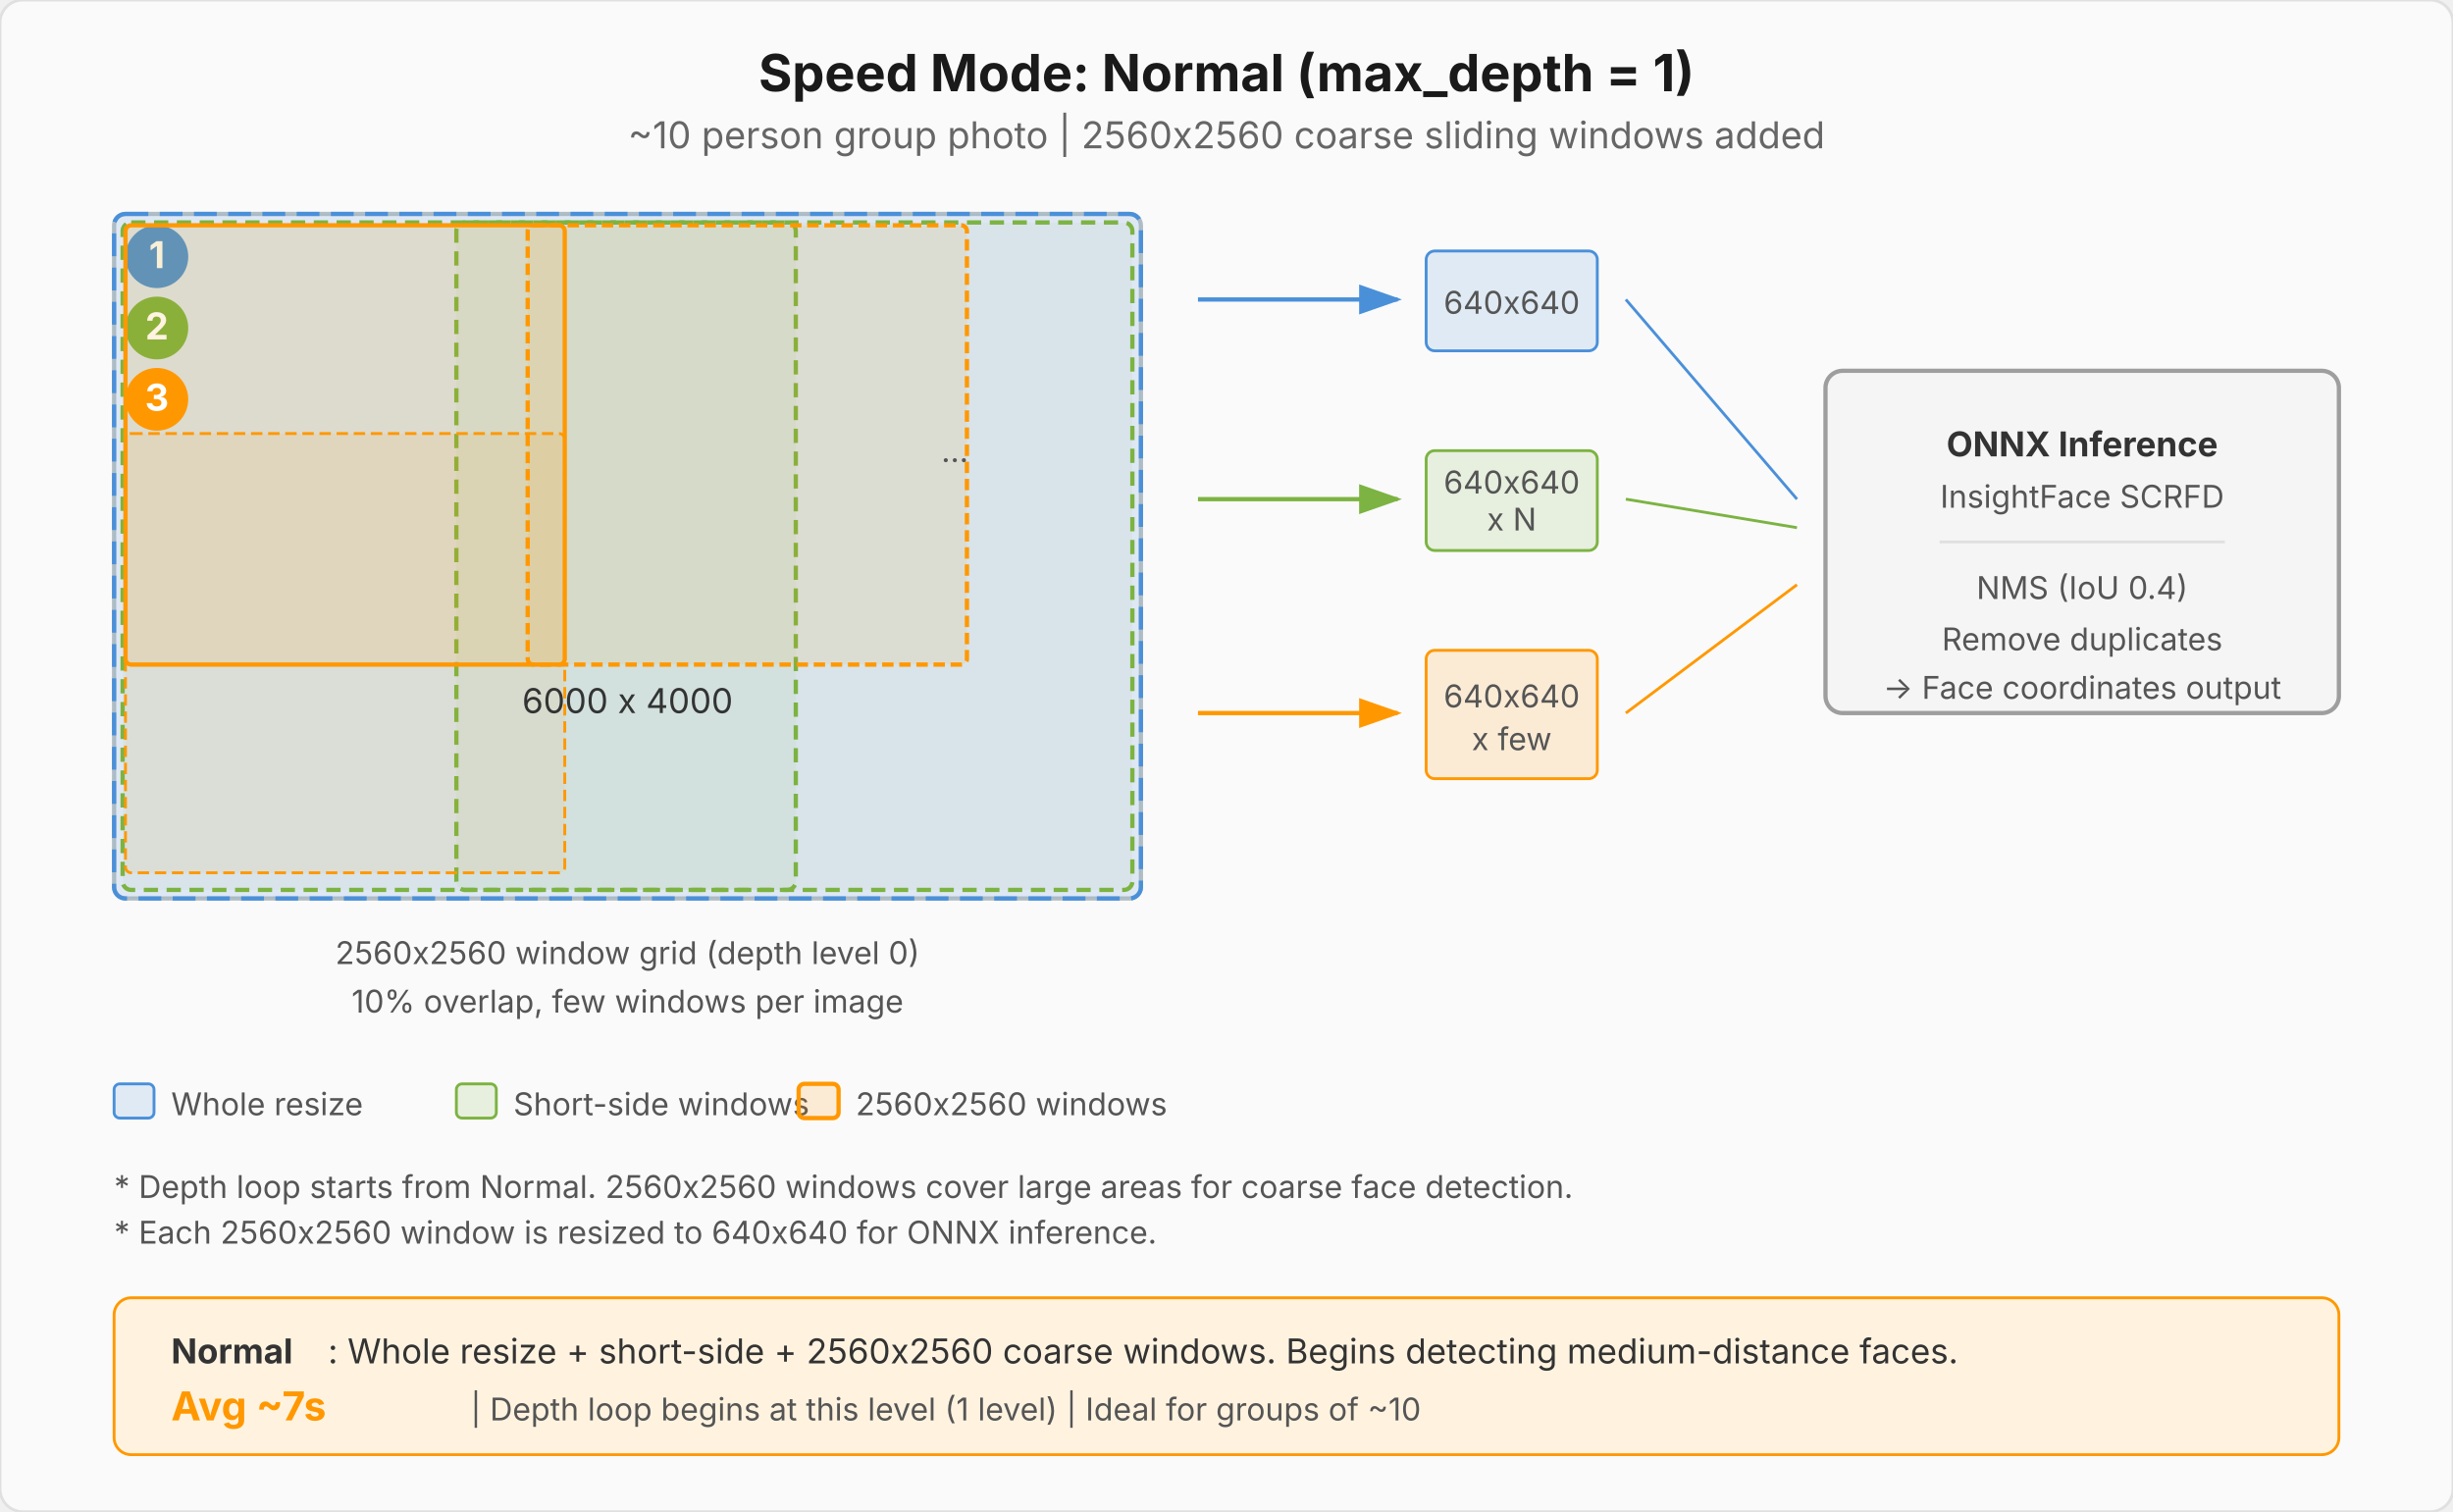
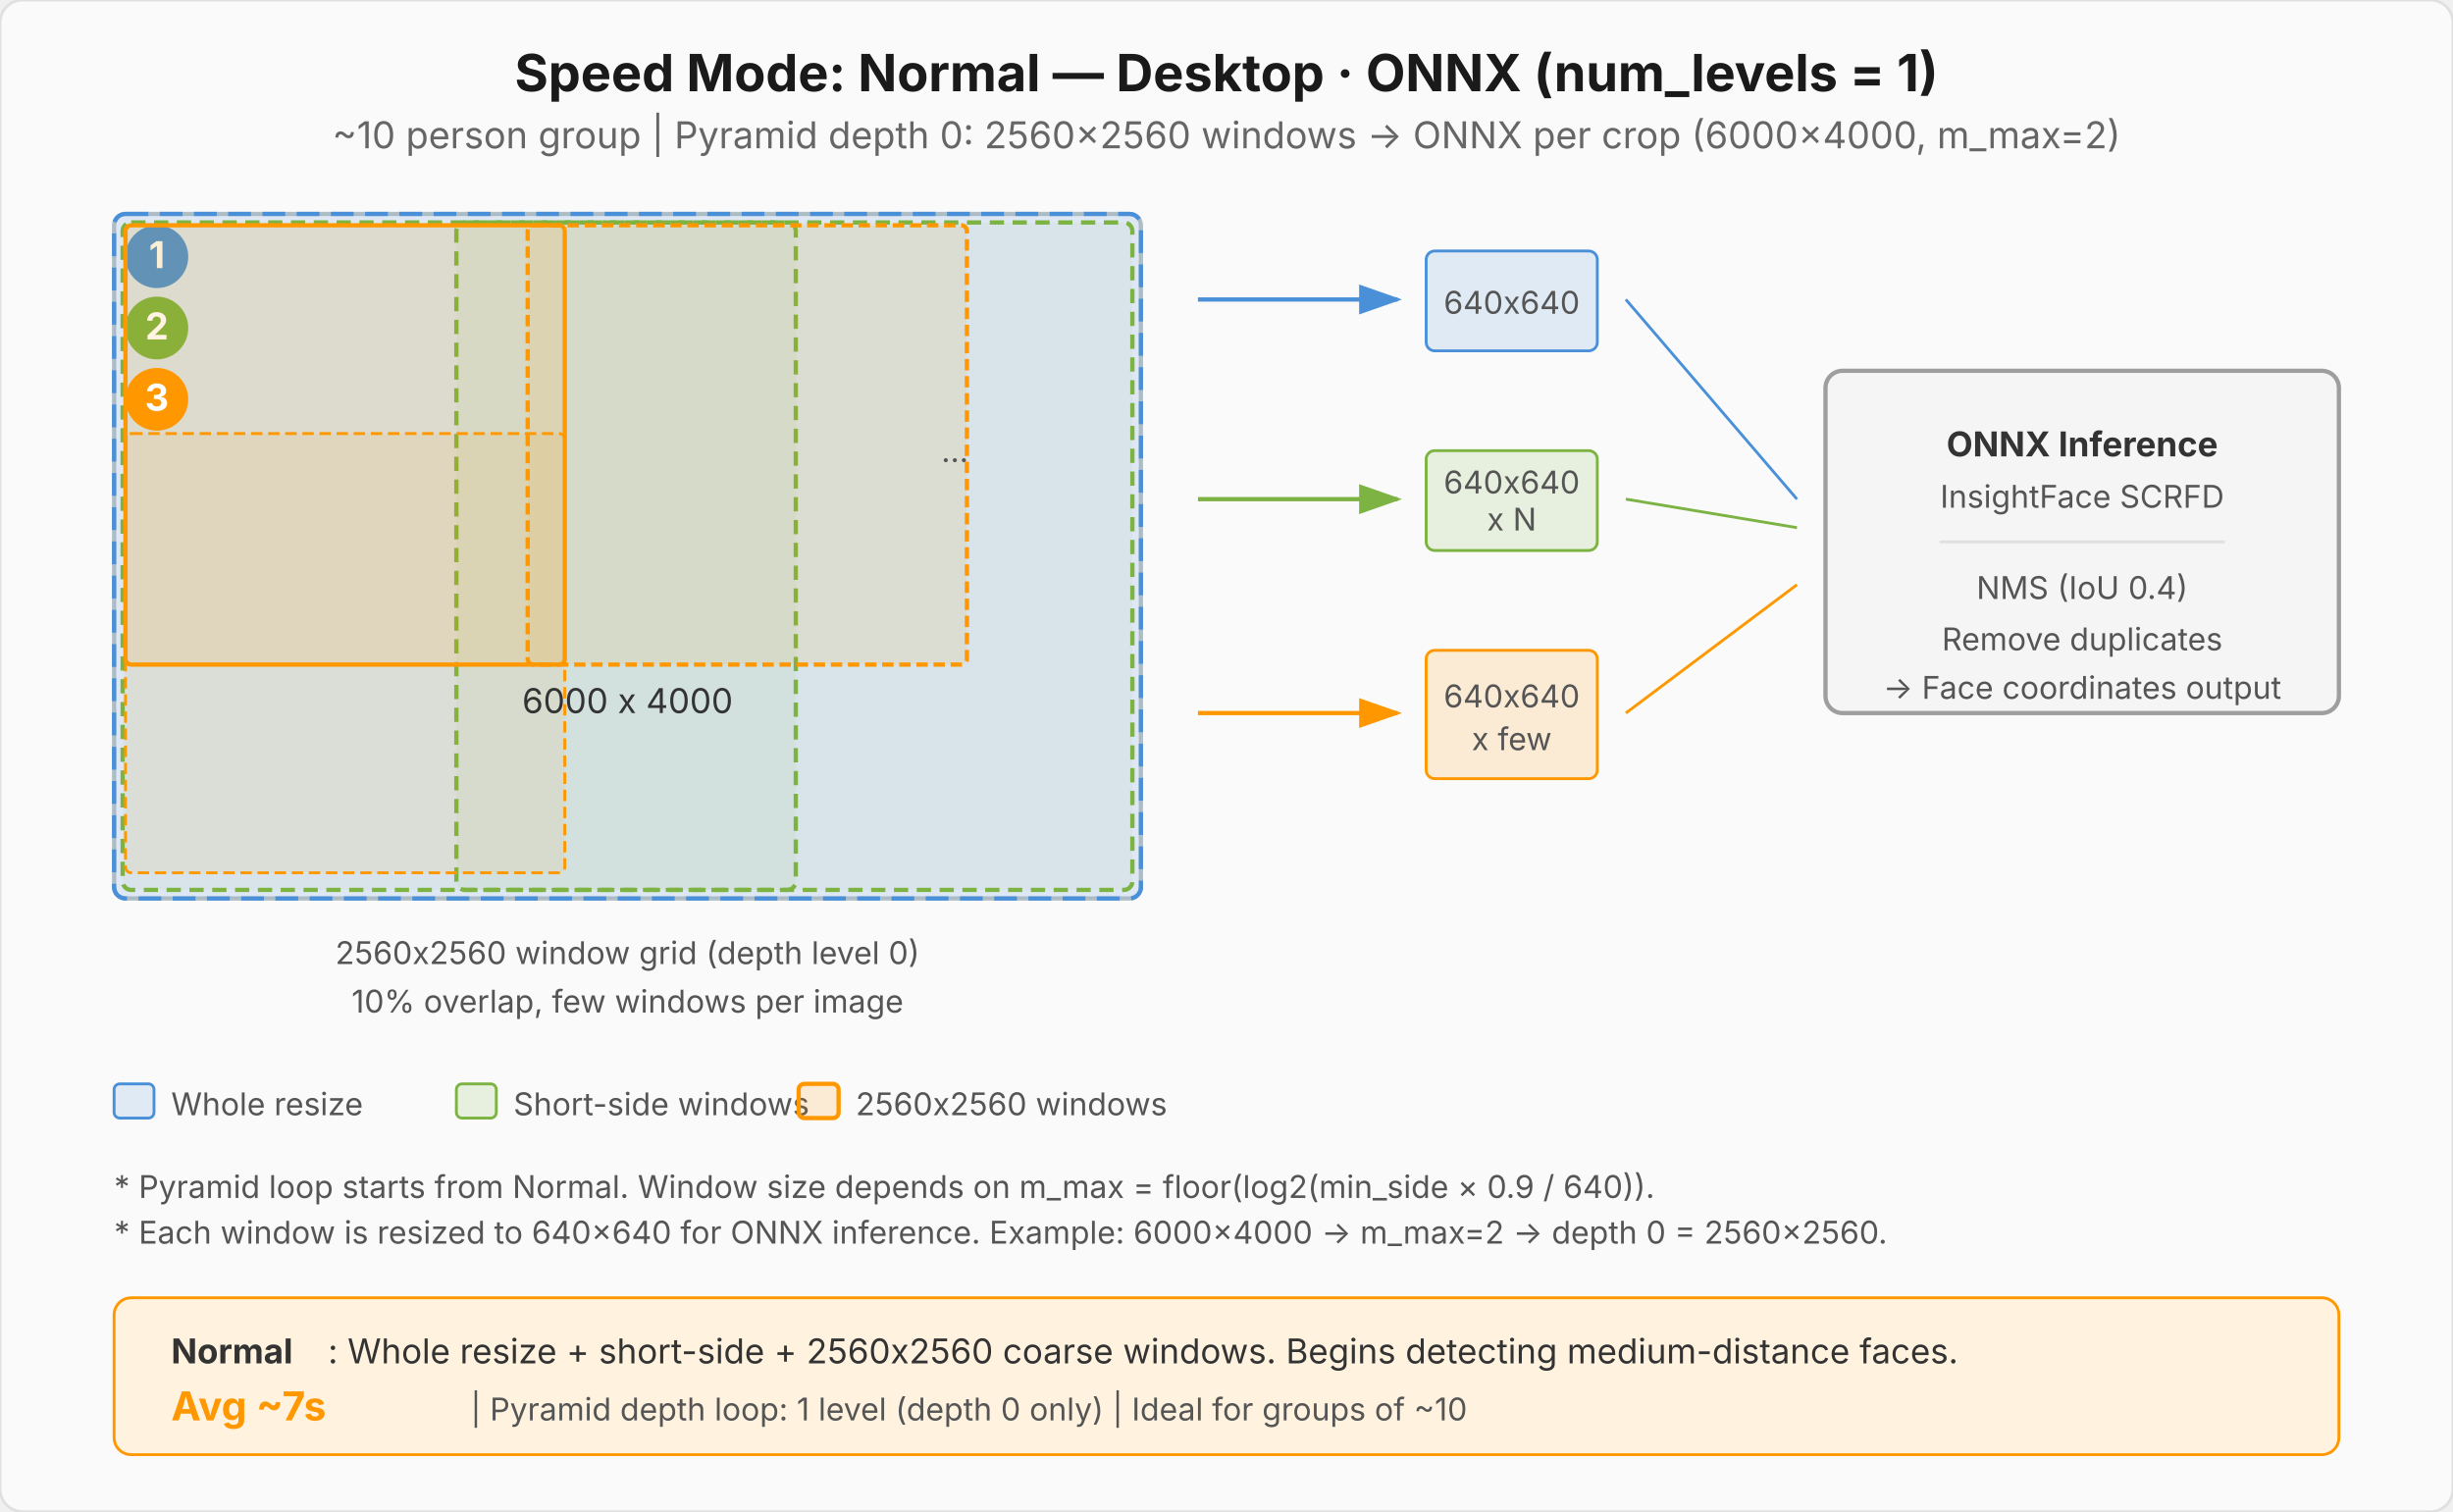
<svg xmlns="http://www.w3.org/2000/svg" viewBox="0 0 860 530">
  <defs>
    <marker id="arrow-b2" markerWidth="10" markerHeight="7" refX="9" refY="3.5" orient="auto">
      <polygon points="0 0, 10 3.5, 0 7" fill="#4A90D9" />
    </marker>
    <marker id="arrow-g2" markerWidth="10" markerHeight="7" refX="9" refY="3.5" orient="auto">
      <polygon points="0 0, 10 3.5, 0 7" fill="#7CB342" />
    </marker>
    <marker id="arrow-o2" markerWidth="10" markerHeight="7" refX="9" refY="3.5" orient="auto">
      <polygon points="0 0, 10 3.5, 0 7" fill="#FF9800" />
    </marker>
    <style>
      text { font-family: 'Inter', 'Helvetica Neue', 'Arial', sans-serif; }
      .title { font-size: 18px; font-weight: bold; fill: #1a1a1a; }
      .subtitle { font-size: 13px; fill: #666; }
      .label { font-size: 12px; fill: #333; }
      .label-sm { font-size: 11px; fill: #555; }
      .label-bold { font-size: 12px; fill: #333; font-weight: bold; }
      .step-num { font-size: 13px; font-weight: bold; fill: white; }
      .time { font-size: 14px; font-weight: bold; fill: #FF9800; }
    </style>
  </defs>
  <rect width="860" height="530" rx="8" fill="#fafafa" stroke="#e0e0e0" stroke-width="1" />
-   <text x="430" y="32" text-anchor="middle" class="title">Speed Mode: Normal (max_depth = 1)</text>
-   <text x="430" y="52" text-anchor="middle" class="subtitle">~10 person group photo | 2560x2560 coarse sliding windows added</text>
+   <text x="430" y="32" text-anchor="middle" class="title">Speed Mode: Normal — Desktop · ONNX (num_levels = 1)</text>
+   <text x="430" y="52" text-anchor="middle" class="subtitle">~10 person group | Pyramid depth 0: 2560×2560 windows → ONNX per crop (6000×4000, m_max=2)</text>
  <rect x="40" y="75" width="360" height="240" rx="4" fill="#e8eef5" stroke="#b0bec5" stroke-width="1.5" />
  <rect x="40" y="75" width="360" height="240" rx="4" fill="#4A90D9" fill-opacity="0.06" stroke="#4A90D9" stroke-width="1.5" stroke-dasharray="8,4" />
  <circle cx="55" cy="90" r="11" fill="#4A90D9" />
  <text x="55" y="94" text-anchor="middle" class="step-num">1</text>
  <rect x="43" y="78" width="236" height="234" rx="3" fill="#7CB342" fill-opacity="0.06" stroke="#7CB342" stroke-width="1.5" stroke-dasharray="5,3" />
  <rect x="160" y="78" width="237" height="234" rx="3" fill="#7CB342" fill-opacity="0.06" stroke="#7CB342" stroke-width="1.5" stroke-dasharray="5,3" />
  <circle cx="55" cy="115" r="11" fill="#7CB342" />
  <text x="55" y="119" text-anchor="middle" class="step-num">2</text>
  <rect x="44" y="79" width="154" height="154" rx="2" fill="#FF9800" fill-opacity="0.12" stroke="#FF9800" stroke-width="1.5" />
  <rect x="185" y="79" width="154" height="154" rx="2" fill="#FF9800" fill-opacity="0.10" stroke="#FF9800" stroke-width="1.5" stroke-dasharray="4,2" />
  <rect x="44" y="152" width="154" height="154" rx="2" fill="#FF9800" fill-opacity="0.08" stroke="#FF9800" stroke-width="1" stroke-dasharray="4,2" />
  <text x="330" y="162" class="label-sm" fill="#FF9800">...</text>
  <circle cx="55" cy="140" r="11" fill="#FF9800" />
  <text x="55" y="144" text-anchor="middle" class="step-num">3</text>
  <text x="220" y="250" text-anchor="middle" class="label" fill="#78909c">6000 x 4000</text>
  <text x="220" y="338" text-anchor="middle" class="label-sm" fill="#FF9800">2560x2560 window grid (depth level 0)</text>
  <text x="220" y="355" text-anchor="middle" class="label-sm" fill="#FF9800">10% overlap, few windows per image</text>
  <line x1="420" y1="105" x2="490" y2="105" stroke="#4A90D9" stroke-width="1.5" marker-end="url(#arrow-b2)" />
  <rect x="500" y="88" width="60" height="35" rx="3" fill="#4A90D9" fill-opacity="0.15" stroke="#4A90D9" stroke-width="1" />
  <text x="530" y="110" text-anchor="middle" class="label-sm" fill="#4A90D9">640x640</text>
  <line x1="420" y1="175" x2="490" y2="175" stroke="#7CB342" stroke-width="1.5" marker-end="url(#arrow-g2)" />
  <rect x="500" y="158" width="60" height="35" rx="3" fill="#7CB342" fill-opacity="0.15" stroke="#7CB342" stroke-width="1" />
  <text x="530" y="173" text-anchor="middle" class="label-sm" fill="#7CB342">640x640</text>
  <text x="530" y="186" text-anchor="middle" class="label-sm" fill="#7CB342">x N</text>
  <line x1="420" y1="250" x2="490" y2="250" stroke="#FF9800" stroke-width="1.5" marker-end="url(#arrow-o2)" />
  <rect x="500" y="228" width="60" height="45" rx="3" fill="#FF9800" fill-opacity="0.15" stroke="#FF9800" stroke-width="1" />
  <text x="530" y="248" text-anchor="middle" class="label-sm" fill="#FF9800">640x640</text>
  <text x="530" y="263" text-anchor="middle" class="label-sm" fill="#FF9800">x few</text>
  <line x1="570" y1="105" x2="630" y2="175" stroke="#4A90D9" stroke-width="1" />
  <line x1="570" y1="175" x2="630" y2="185" stroke="#7CB342" stroke-width="1" />
  <line x1="570" y1="250" x2="630" y2="205" stroke="#FF9800" stroke-width="1" />
  <rect x="640" y="130" width="180" height="120" rx="6" fill="#f5f5f5" stroke="#9e9e9e" stroke-width="1.5" />
  <text x="730" y="160" text-anchor="middle" class="label-bold">ONNX Inference</text>
  <text x="730" y="178" text-anchor="middle" class="label-sm">InsightFace SCRFD</text>
  <line x1="680" y1="190" x2="780" y2="190" stroke="#e0e0e0" stroke-width="1" />
  <text x="730" y="210" text-anchor="middle" class="label-sm">NMS (IoU 0.4)</text>
  <text x="730" y="228" text-anchor="middle" class="label-sm">Remove duplicates</text>
  <text x="730" y="245" text-anchor="middle" class="label-sm" fill="#FF9800">→ Face coordinates output</text>
  <rect x="40" y="455" width="780" height="55" rx="6" fill="#FFF3E0" stroke="#FF9800" stroke-width="1" />
  <text x="60" y="478" class="label-bold" fill="#FF9800">Normal</text>
  <text x="115" y="478" class="label">: Whole resize + short-side + 2560x2560 coarse windows. Begins detecting medium-distance faces.</text>
  <text x="60" y="498" class="time">Avg ~7s</text>
-   <text x="165" y="498" class="label-sm">| Depth loop begins at this level (1 level) | Ideal for groups of ~10</text>
+   <text x="165" y="498" class="label-sm">| Pyramid depth loop: 1 level (depth 0 only) | Ideal for groups of ~10</text>
  <rect x="40" y="380" width="14" height="12" rx="2" fill="#4A90D9" fill-opacity="0.15" stroke="#4A90D9" stroke-width="1" />
  <text x="60" y="391" class="label-sm">Whole resize</text>
  <rect x="160" y="380" width="14" height="12" rx="2" fill="#7CB342" fill-opacity="0.15" stroke="#7CB342" stroke-width="1" />
  <text x="180" y="391" class="label-sm">Short-side windows</text>
  <rect x="280" y="380" width="14" height="12" rx="2" fill="#FF9800" fill-opacity="0.15" stroke="#FF9800" stroke-width="1.5" />
  <text x="300" y="391" class="label-sm">2560x2560 windows</text>
-   <text x="40" y="420" class="label-sm" fill="#999">* Depth loop starts from Normal. 2560x2560 windows cover large areas for coarse face detection.</text>
-   <text x="40" y="436" class="label-sm" fill="#999">* Each 2560x2560 window is resized to 640x640 for ONNX inference.</text>
+   <text x="40" y="420" class="label-sm" fill="#999">* Pyramid loop starts from Normal. Window size depends on m_max = floor(log2(min_side × 0.9 / 640)).</text>
+   <text x="40" y="436" class="label-sm" fill="#999">* Each window is resized to 640×640 for ONNX inference. Example: 6000×4000 → m_max=2 → depth 0 = 2560×2560.</text>
</svg>
